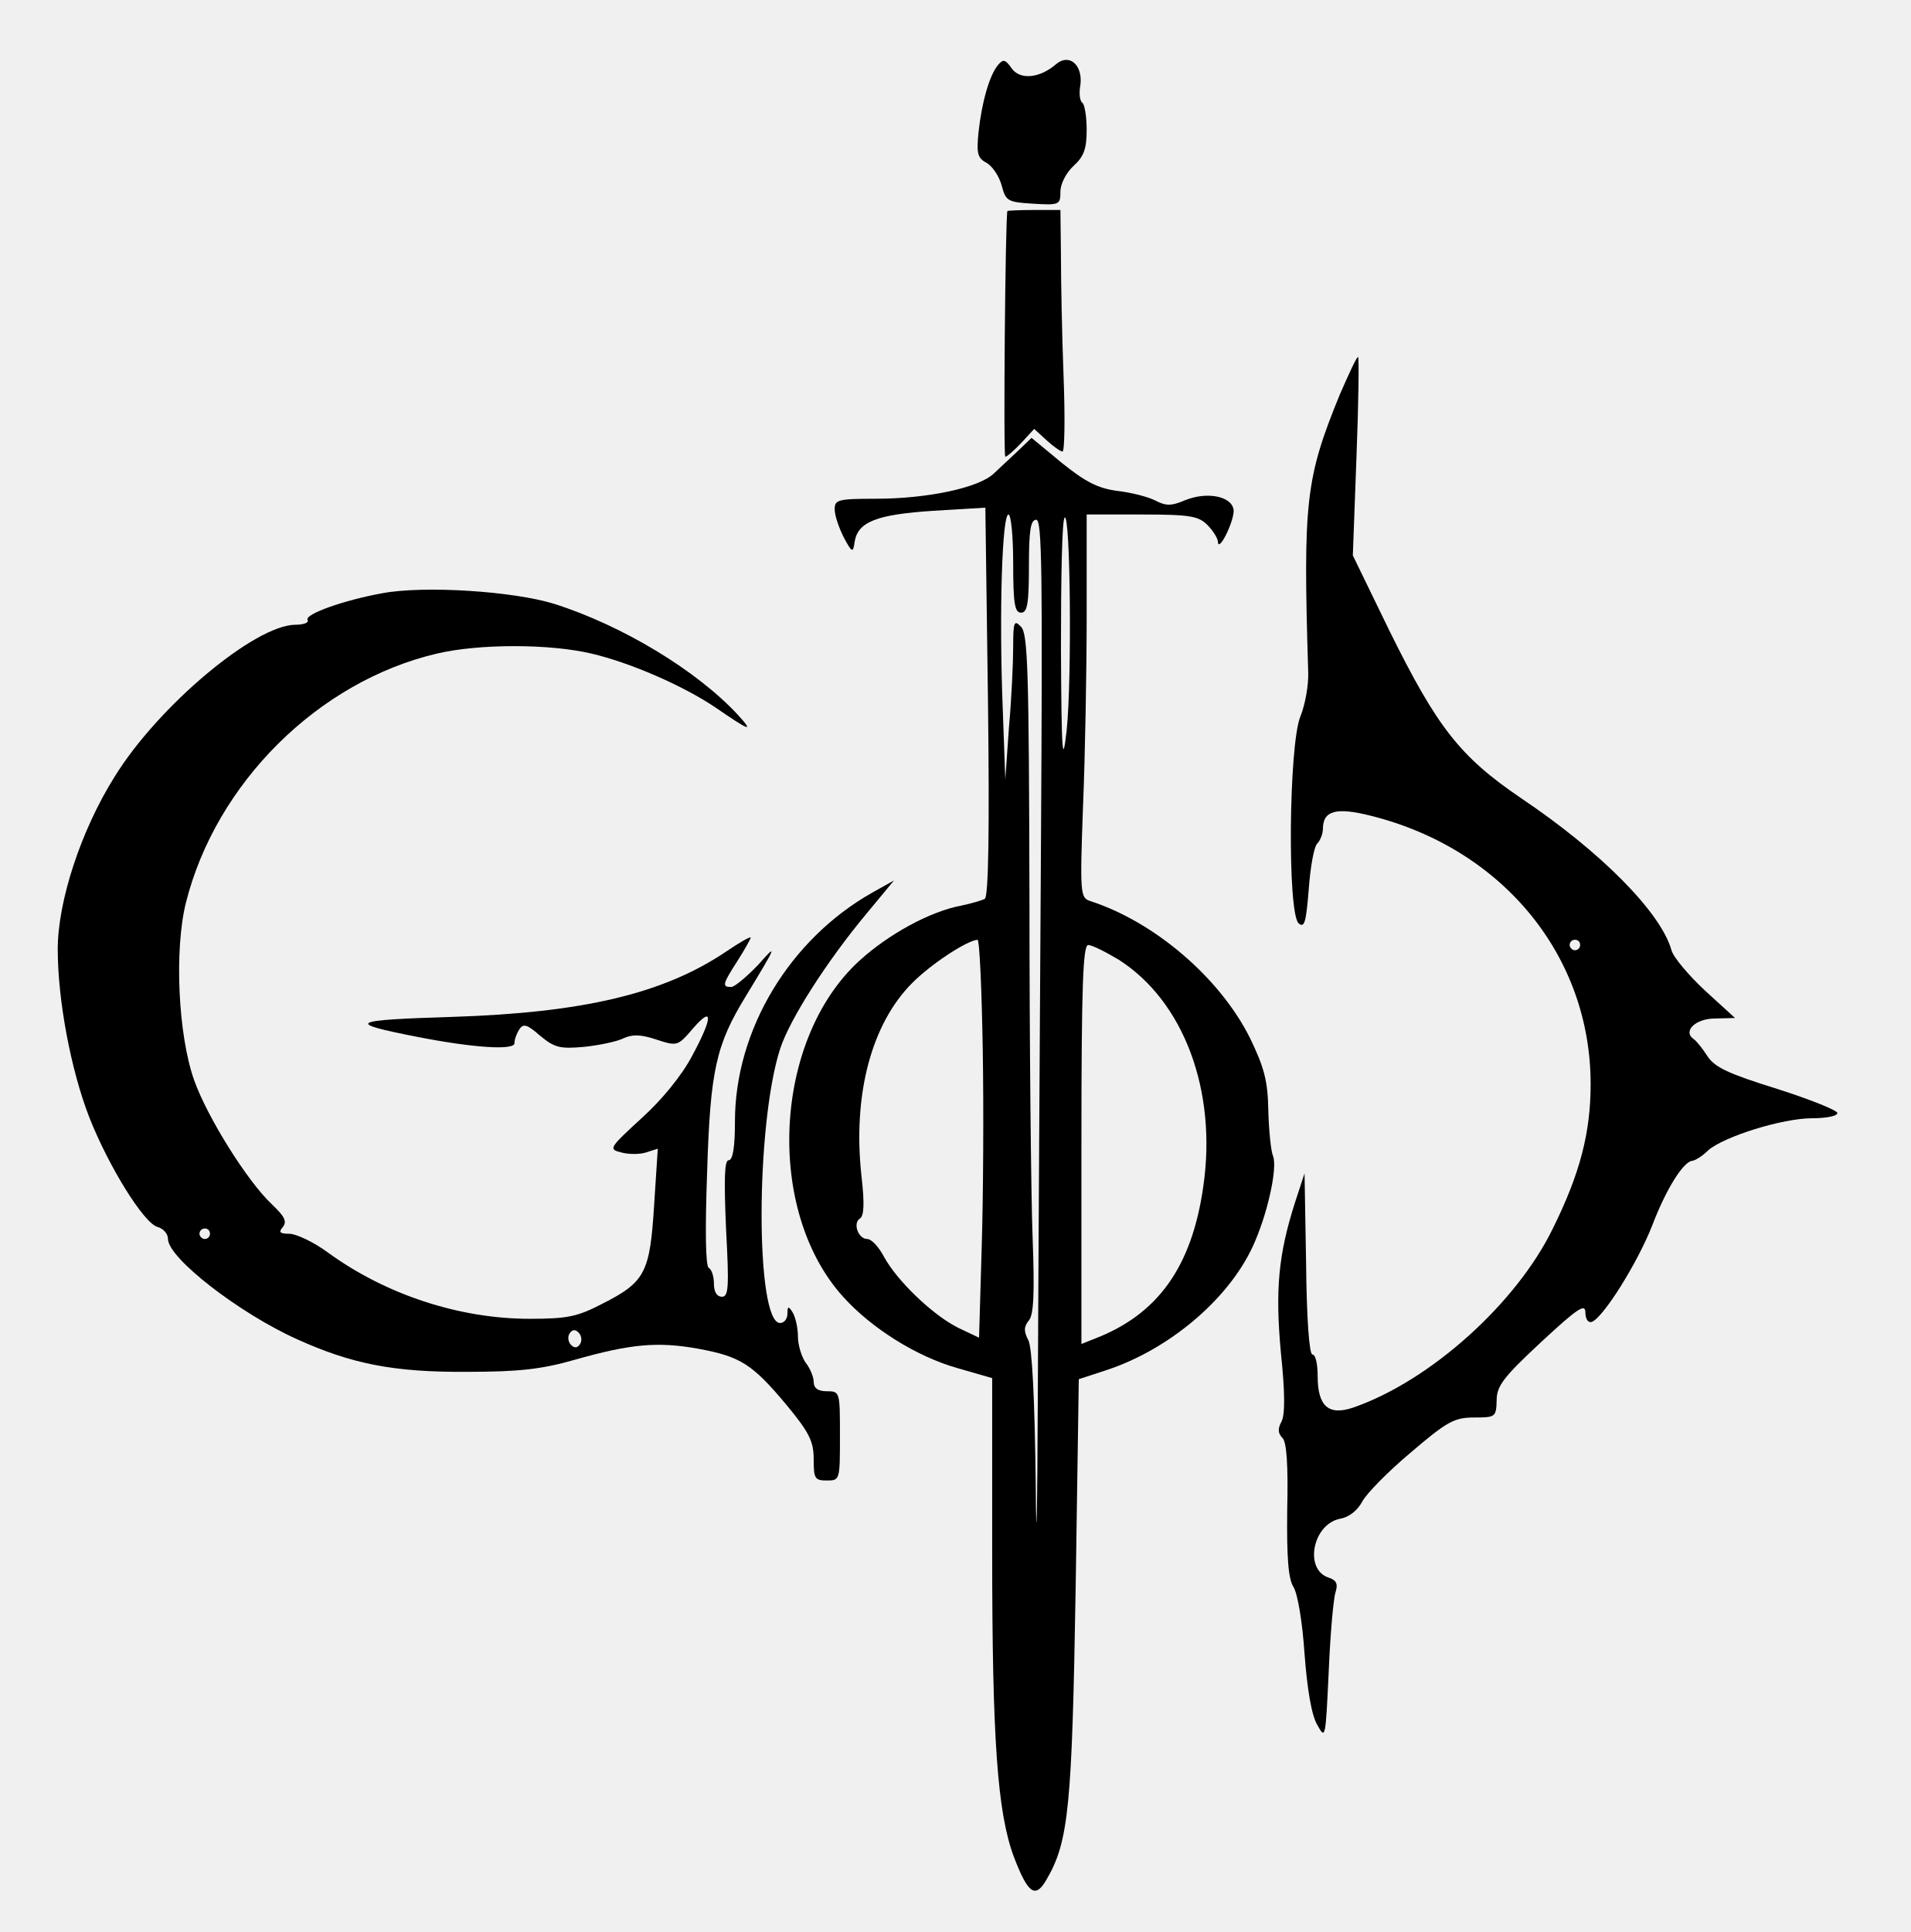
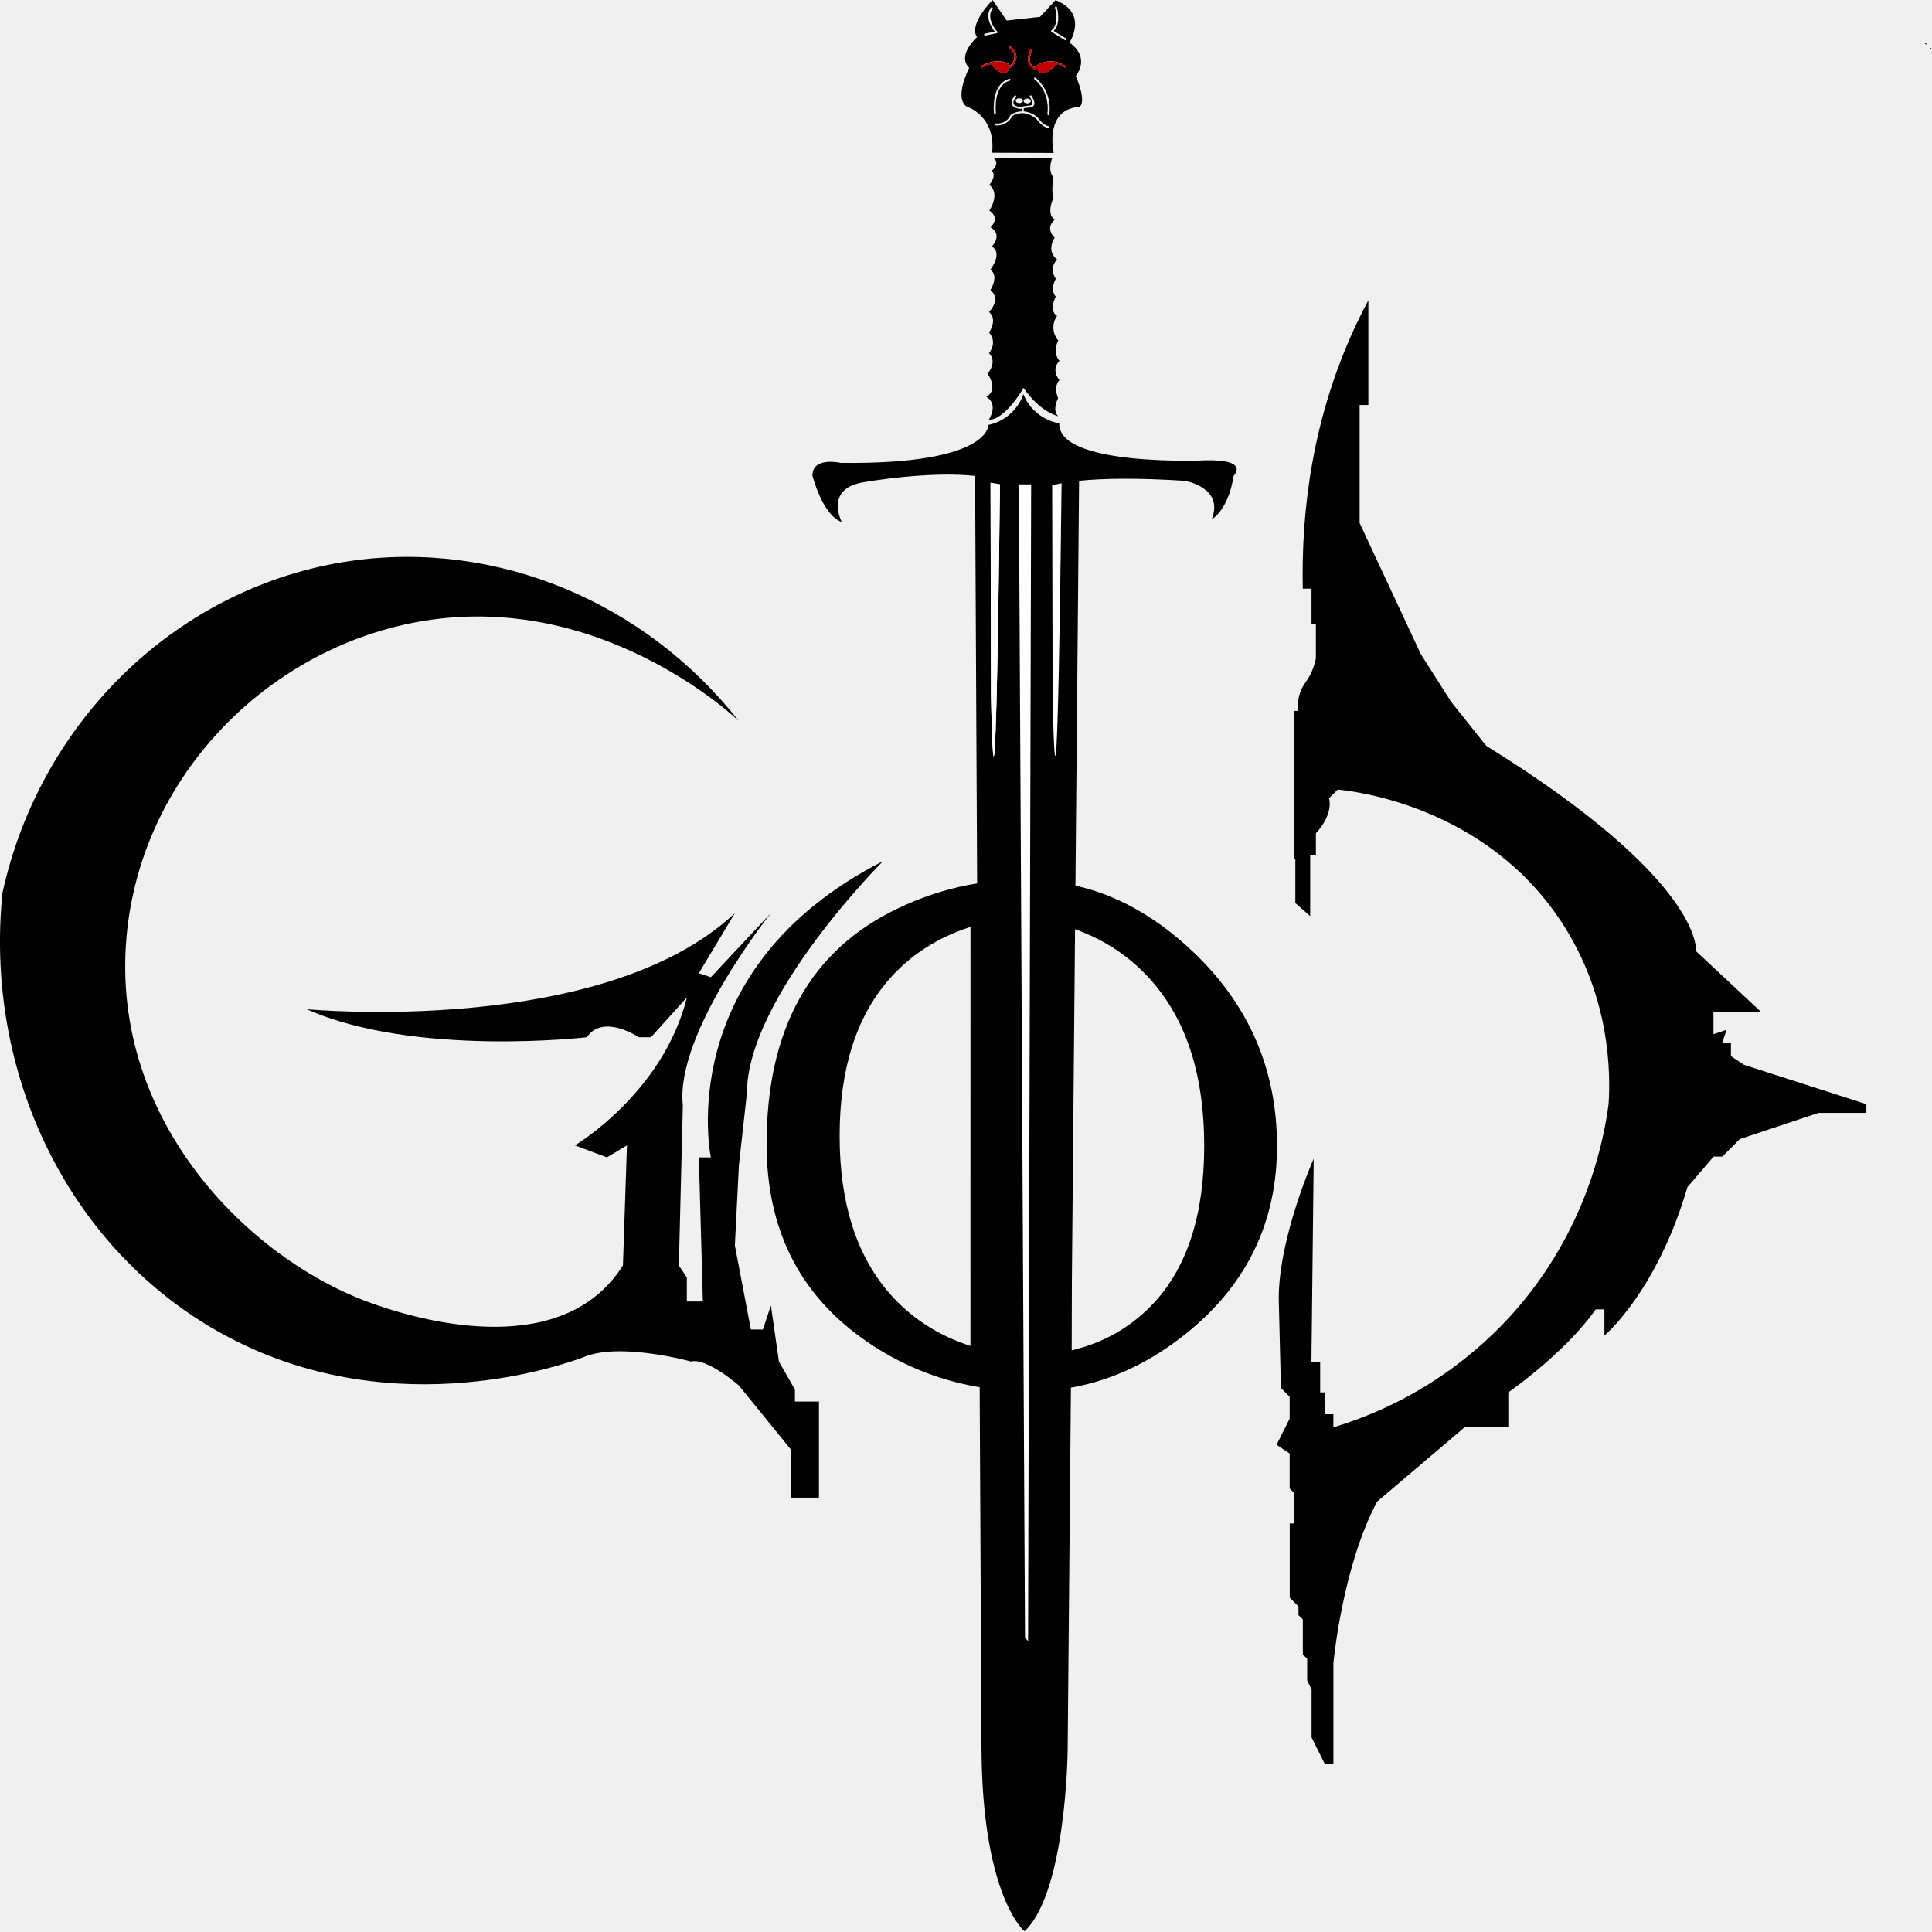
- <svg xmlns="http://www.w3.org/2000/svg" version="1.0" width="364pt" height="368pt" viewBox="0 0 364 368" preserveAspectRatio="xMidYMid meet">
-   <g transform="translate(0,368) scale(0.1,-0.1)" fill="#000000" stroke="none">
-     <path d="M1901 3556 c-16 -19 -31 -71 -37 -128 -4 -40 -2 -49 15 -58 11 -6 24 -25 29 -43 8 -30 11 -32 60 -35 50 -3 52 -2 52 23 0 15 11 36 25 49 20 18 25 33 25 69 0 25 -4 48 -8 51 -5 3 -7 18 -4 34 5 38 -21 61 -46 40 -31 -27 -69 -31 -85 -8 -12 17 -16 18 -26 6z" />
-     <path d="M1919 3278 c-4 -12 -8 -468 -4 -468 3 0 17 12 31 27 l24 26 23 -21 c13 -12 27 -22 31 -22 4 0 5 64 2 143 -3 78 -5 181 -5 230 l-1 87 -50 0 c-27 0 -50 -1 -51 -2z" />
-     <path d="M2552 2928 c-65 -159 -70 -203 -60 -528 1 -25 -6 -63 -15 -85 -22 -54 -25 -376 -3 -394 11 -9 14 3 19 65 3 42 10 81 16 87 6 6 11 19 11 28 0 35 25 42 92 25 251 -63 418 -267 418 -511 0 -92 -20 -170 -72 -275 -69 -142 -233 -290 -380 -341 -47 -16 -68 2 -68 60 0 23 -4 41 -10 41 -6 0 -11 69 -12 172 l-3 173 -18 -55 c-32 -100 -38 -167 -27 -287 8 -76 8 -118 1 -131 -7 -13 -7 -22 2 -31 8 -8 11 -52 9 -137 -1 -92 2 -131 12 -147 8 -13 17 -67 21 -127 5 -66 13 -116 24 -135 16 -29 16 -27 22 100 3 72 9 140 13 152 5 16 2 23 -13 28 -47 15 -31 101 21 112 18 3 34 16 43 33 8 15 49 57 92 93 69 59 83 67 121 67 41 0 42 1 43 33 0 27 13 44 85 111 69 64 84 74 84 56 0 -12 5 -20 12 -18 22 8 87 112 115 183 27 71 60 123 77 124 6 1 19 9 30 20 30 26 141 61 198 61 26 0 48 4 48 10 0 5 -52 26 -115 46 -93 29 -119 41 -133 63 -9 14 -21 29 -26 32 -21 15 4 39 41 39 l38 1 -57 52 c-31 29 -60 63 -64 77 -20 72 -135 188 -287 290 -116 79 -159 134 -250 318 l-70 144 7 189 c4 104 5 189 3 189 -3 0 -18 -33 -35 -72z m458 -1048 c0 -5 -4 -10 -10 -10 -5 0 -10 5 -10 10 0 6 5 10 10 10 6 0 10 -4 10 -10z" />
-     <path d="M1940 2822 c-14 -13 -35 -33 -47 -44 -28 -27 -126 -48 -225 -48 -72 0 -78 -2 -78 -20 0 -12 8 -35 17 -53 16 -30 18 -31 21 -9 6 38 42 52 149 59 l100 6 5 -369 c3 -245 1 -371 -6 -376 -5 -3 -26 -9 -45 -13 -59 -11 -138 -54 -194 -105 -164 -150 -180 -475 -31 -640 54 -60 140 -114 218 -136 l66 -19 0 -333 c0 -356 10 -494 41 -578 27 -71 41 -81 62 -45 43 73 49 139 56 555 l6 399 52 17 c119 39 232 134 279 235 28 60 48 150 39 173 -4 9 -8 49 -9 87 -1 57 -8 82 -35 138 -57 114 -181 221 -305 261 -18 6 -19 15 -13 179 4 95 7 259 7 365 l0 192 105 0 c92 0 108 -3 125 -20 11 -11 20 -26 20 -32 1 -21 29 35 30 58 0 28 -49 39 -93 21 -26 -11 -36 -11 -57 0 -14 7 -46 15 -72 18 -37 5 -60 17 -105 53 l-58 48 -25 -24z m-10 -215 c0 -77 3 -94 15 -94 12 0 15 17 15 89 0 67 3 88 14 88 11 0 12 -100 9 -607 -2 -335 -5 -806 -6 -1048 -1 -246 -3 -328 -4 -185 -2 169 -7 263 -14 277 -9 17 -9 26 1 38 9 11 11 50 7 158 -3 78 -6 368 -6 645 -1 436 -3 505 -16 518 -13 14 -15 10 -15 -38 0 -29 -3 -98 -8 -153 l-7 -100 -5 138 c-7 181 -1 367 11 367 5 0 9 -42 9 -93z m102 -317 c-8 -72 -10 -47 -11 156 0 132 2 244 7 248 11 11 14 -306 4 -404z m-160 -607 c2 -115 1 -285 -2 -380 l-5 -171 -40 19 c-48 24 -116 89 -141 135 -10 19 -24 34 -32 34 -17 0 -28 30 -14 39 8 5 9 29 3 81 -17 155 19 290 97 368 36 36 103 80 124 82 4 0 8 -93 10 -207z m259 169 c124 -79 188 -250 161 -433 -22 -153 -87 -243 -207 -289 l-25 -10 0 380 c0 306 3 380 13 380 7 0 33 -13 58 -28z" />
-     <path d="M728 2550 c-72 -13 -149 -40 -142 -51 3 -5 -8 -9 -23 -9 -77 0 -262 -155 -345 -290 -64 -102 -108 -237 -108 -328 0 -97 25 -230 60 -320 37 -94 104 -202 130 -209 11 -3 20 -13 20 -23 0 -36 135 -141 246 -191 104 -47 184 -63 324 -62 99 0 142 5 205 23 106 30 157 35 235 21 81 -15 103 -29 169 -108 43 -52 51 -69 51 -103 0 -36 2 -40 25 -40 25 0 25 1 25 85 0 84 0 85 -25 85 -17 0 -25 6 -25 18 0 9 -7 26 -15 36 -8 11 -15 34 -15 50 0 17 -5 38 -10 46 -8 13 -10 12 -10 -2 0 -10 -6 -18 -14 -18 -47 0 -47 376 0 522 18 56 89 167 164 257 l53 64 -41 -23 c-158 -89 -262 -262 -262 -436 0 -49 -4 -74 -12 -74 -8 0 -9 -35 -5 -130 6 -112 5 -130 -8 -130 -9 0 -15 9 -15 24 0 14 -4 28 -10 31 -6 4 -7 72 -3 183 6 194 17 242 74 335 59 97 61 102 23 59 -22 -23 -45 -42 -51 -42 -18 0 -17 5 12 50 14 22 25 42 25 44 0 3 -21 -9 -46 -26 -120 -81 -273 -117 -524 -125 -194 -6 -203 -11 -65 -38 107 -21 185 -26 185 -12 0 7 4 18 9 26 8 12 15 10 40 -12 28 -23 38 -25 84 -21 28 3 62 10 74 16 17 8 33 8 63 -2 40 -13 41 -13 70 21 39 45 38 21 -2 -53 -19 -36 -57 -83 -96 -118 -62 -57 -63 -59 -39 -65 14 -4 36 -4 48 0 l22 7 -7 -108 c-8 -128 -17 -146 -98 -187 -48 -25 -67 -29 -139 -29 -134 0 -274 46 -384 126 -27 20 -61 36 -74 36 -18 0 -21 3 -12 13 8 11 3 20 -21 43 -47 44 -123 166 -148 236 -31 87 -38 249 -16 338 57 228 252 422 478 475 80 19 215 19 295 0 73 -17 174 -61 235 -102 67 -46 75 -49 43 -14 -78 84 -220 170 -350 211 -78 24 -247 35 -327 20z m-328 -1220 c0 -5 -4 -10 -10 -10 -5 0 -10 5 -10 10 0 6 5 10 10 10 6 0 10 -4 10 -10z m705 -210 c-5 -8 -11 -8 -17 -2 -6 6 -7 16 -3 22 5 8 11 8 17 2 6 -6 7 -16 3 -22z" />
-   </g>
+ <svg xmlns="http://www.w3.org/2000/svg" id="logo" viewBox="0 0 1015.22 1014.88">
+   <defs>
+     <style>.cls-1{stroke:#000;stroke-linejoin:round;stroke-width:5.55px;}.cls-2{fill:#fff;}.cls-3{fill:#c00000;}</style>
+   </defs>
+   <path class="cls-1" d="M1343.83,524.33q-26.61-25.37-56.25-33.39c-.34-.1-.66-.18-1-.26a107.2,107.2,0,0,0-22.21-3.34c-.57,0-1.13,0-1.7,0-1.05-.05-2.09-.07-3.16-.07-.38,0-.76-.05-1.14-.05-.81,0-1.61-.08-2.44-.09h0c-.71,0-1.42,0-2.13,0a127.45,127.45,0,0,0-21,1.4c-.77.11-1.56.24-2.35.39-.25,0-.47.08-.71.13-.84.14-1.68.29-2.52.46a149.43,149.43,0,0,0-35.45,11.8q-67.9,31.95-67.88,121.65,0,64.15,48.38,99.2a143.67,143.67,0,0,0,55.6,24.68c.82.16,1.66.34,2.51.48.7.15,1.39.26,2.1.39l2.37.4a154,154,0,0,0,18.17,1.76l.85,0,2.69.07h1.15c.59,0,1.19,0,1.8,0,.45,0,.91,0,1.34,0,1.19,0,2.39,0,3.56-.1a117.05,117.05,0,0,0,19.24-2.3c.8-.16,1.59-.34,2.38-.52q29.91-6.72,56.51-29,44-37,44-94.18Q1386.55,565.25,1343.83,524.33ZM1231,732.71l-.68-.21q-1.27-.36-2.52-.78-27.32-8.79-44.92-29.42-26.17-30.81-26.17-83.79T1182.91,535q17.4-20.15,44.34-28.86c.83-.26,1.66-.52,2.52-.77l.81-.25c.14-.06.3-.09.45-.14Zm18.28,3.59c-2.74-.42-7.47-.93-10.45-1.53V503c2.82-.61,7.53-1.08,10.45-1.42Zm21.5-.13c-2.21.26-4.32.45-6.35.58-1.19.08-2.34.15-3.46.18l-.58,0V501.48l2.2.29,1.78.29q3.16.51,6.41,1.21Zm56.33-28.48a86.42,86.42,0,0,1-41,25.19c-.76.23-1.53.44-2.3.65-1.7.45-3.42.87-5.18,1.24V505.46c2.66.83,5.24,1.71,7.76,2.71l1.08.44a97.79,97.79,0,0,1,39.67,28.55q26.7,31.94,26.7,86.62Q1353.84,678.31,1327.14,707.69Z" transform="translate(-718.28 -21.67)" />
+   <path d="M1106.55,400.59c-3.58-3.45-82.54-77-185.09-48.37-71.86,20.09-129.8,83.28-136.71,161.94C776.25,611,849.33,682.62,911,705.56c9.86,3.67,81.78,30.44,122-4.21a65.64,65.64,0,0,0,12.62-14.72l2.11-63.1-10.52,6.31-16.83-6.31s46.27-27.34,58.89-77.82l-18.93,21H1054s-18.92-12.62-27.34,0c0,0-90.44,10.52-147.22-14.72,0,0,155.64,14.72,225-50.48l-18.93,31.55,6.31,2.1,31.55-33.65s-50.48,63.1-46.27,101l-2.1,84.13,4.2,6.31v12.62h8.42l-2.11-75.72h6.31s-21-98.85,90.44-155.64c0,0-71.51,71.51-71.51,122l-4.2,37.86-2.11,42.06,8.41,44.17h6.31l4.21-12.62,4.21,29.44,8.41,14.73v6.31h12.62v50.47h-14.72V783.37l-27.34-33.65s-16.83-14.72-25.24-12.62c0,0-37.86-10.51-56.79-2.1-13.74,5-105.36,36.32-193.5-14.72C753.89,675.61,710.08,585.59,719.55,491c20.1-92,93.67-161.7,183-174.57C979.33,305.39,1057.24,337.86,1106.55,400.59Z" transform="translate(-718.28 -21.67)" />
+   <path d="M1408.6,630.53s-18.37,41.32-18.37,73.45l1.15,47.06,4.59,4.59v11.48l-6.89,13.77,6.89,4.59v18.36l2.3,2.3V822.2H1396v39l4.59,4.59v4.59l2.3,2.3v18.36l2.29,2.3v11.47l2.3,4.59v25.25l6.88,13.78h4.59v-52.8s4.6-50.5,23-84.93l45.91-39h23V753.33s29.84-20.66,45.91-43.61h4.59v13.77s27.55-23,43.62-78l13.77-16.07h4.59l9.18-9.18,41.32-13.77H1699v-4.6l-64.27-20.65-6.89-4.6V569.7h-4.59l2.29-6.89-6.88,2.3V553.63h25.25l-34.43-32.14s4.59-36.72-110.18-107.88l-18.37-23-16.07-25.25-32.13-68.86v-62h4.59V179.47q-3.57,6.67-6.89,13.78C1408,241.38,1402,289.61,1402.86,331h4.59v18.37h2.29V367.7a33.57,33.57,0,0,1-2.92,8.45c-2,3.85-3.49,5-4.84,8.06a20.71,20.71,0,0,0-1.42,11h-2.29v78.05h.68v22.95l7.81,6.89V471h3V459.52s9.18-9.18,6.89-18.37l4.59-4.59c9.79,1,77.26,9,117.07,68.87,26.81,40.29,26.18,81.69,25.25,96.4-2.42,18.24-11.24,66.32-50.5,110.19a206.47,206.47,0,0,1-94.12,59.68v-6.89h-4.59V753.33H1412V737.27h-4.59Z" transform="translate(-718.28 -21.67)" />
+   <path d="M1733.5,47.78a1.67,1.67,0,0,0-.48-.71,1.16,1.16,0,0,0-.78-.38,1.37,1.37,0,0,0,.46.72A1.12,1.12,0,0,0,1733.5,47.78Z" transform="translate(-718.28 -21.67)" />
+   <path d="M1730.71,45.06a1.46,1.46,0,0,0-.47-.71,1.09,1.09,0,0,0-.79-.37,1.37,1.37,0,0,0,.47.7A1.08,1.08,0,0,0,1730.71,45.06Z" transform="translate(-718.28 -21.67)" />
+   <path d="M1351.7,263.57s-77.56,3.48-76.81-19.45a25.33,25.33,0,0,1-13.43-7,24.38,24.38,0,0,1-5.42-8.32,24.48,24.48,0,0,1-5,8.45,25.24,25.24,0,0,1-13.42,7.74s1.36,20.86-77.57,19.92c0,0-14.83-3.44-14.86,6.7,0,0,5.32,20.93,15.43,24.34,0,0-9.38-17.58,11.54-20.88,0,0,33.35-6,58.5-3.32l3.37,668.78c.37,74.64,21,94.48,21.91,95.28l.77.71.72-.75c20.78-21.25,21.86-91.48,21.88-94.45l6-667c12.3-1.27,30-1.61,55.56,0,0,0,20.89,3.45,14.12,20.27.53-.28,8.85-5.24,11.52-22.87C1366.52,271.71,1375.32,263,1351.7,263.57Z" transform="translate(-718.28 -21.67)" />
+   <path class="cls-2" d="M1276.11,275.6c-2.67,233.76-4.71,111.13-4.71,111.13l-.23-110C1272.66,276.32,1274.3,276,1276.11,275.6Z" transform="translate(-718.28 -21.67)" />
+   <path class="cls-2" d="M1243.73,276.45c-2.67,233.76-4.71,109.44-4.71,109.44l-.22-110Z" transform="translate(-718.28 -21.67)" />
+   <path class="cls-2" d="M1243.75,276.09c-2.66,233.75-4.73,111-4.73,111l-.24-111.78Z" transform="translate(-718.28 -21.67)" />
+   <path d="M1275,211.35c-4-4.74-.64-10.8-.64-10.8a10.34,10.34,0,0,1-.64-12.81c-4.71-3.39-.64-10.12-.64-10.12-3.36-4.06,0-9.45,0-9.45-4-6.08.71-10.12.71-10.12-6.06-4.73-1.31-11.47-1.31-11.47-5.37-5.4,0-9.44,0-9.44-4.71-3.38-.63-11.46-.63-11.46-1.34-3.39,0-10.8,0-10.8-3.36-4.06-.64-10.11-.64-10.11l-31-.11c4,2.71-.7,6.73-.7,6.73,2.69,2.71-1.37,7.42-1.37,7.42,6.06,4.75,0,13.5,0,13.5,6.06,4.07.65,8.78.65,8.78,6.73,4.06.64,10.12.64,10.12,6.06,3.38-.71,12.14-.71,12.14,4.71,3.39,0,10.79,0,10.79,6,4.75-.71,11.47-.71,11.47,4.71,4.07,0,10.81,0,10.81,4.69,5.41-.05,10.79-.05,10.79,4.71,4.75-.71,10.79-.71,10.79,6,9.47-.71,12.14-.71,12.14,6.74,4.07,1.31,12.14,1.31,12.14,8.76,0,18.28-16.8,18.28-16.8,8.73,12.85,18.16,14.9,18.16,14.9-3.36-3.37,0-9.43,0-9.43-2.68-6.76.7-9.45.7-9.45C1270.23,215.38,1275,211.35,1275,211.35Z" transform="translate(-718.28 -21.67)" />
+   <path d="M1283.58,61.62s8.13-9.42-3.31-17.56c0,0,10.16-15.48-7.34-22.29l-8.12,8.75-17.58,1.95-7.38-10.8S1227,34.44,1231.69,41.2c0,0-10.82,9.4-4.11,16.17,0,0-8.13,15.49-1.4,20.24,0,0,15.51,4.77,13.42,24.33l32.38.11s-5.32-23,13.57-24.24C1285.55,77.81,1289.61,75.8,1283.58,61.62ZM1270.8,37.54c4.22-3,1.9-11.75,1.87-11.84a.5.5,0,0,1,.35-.62.53.53,0,0,1,.63.35c.09.38,2.33,8.73-1.68,12.46l6.45,4a.52.52,0,0,1,.17.71.49.49,0,0,1-.43.23.53.53,0,0,1-.26-.07l-7.08-4.33a.45.45,0,0,1-.24-.4A.55.55,0,0,1,1270.8,37.54Zm-12.74,35.92c1.08,0,1.91.56,1.9,1.28s-.82,1.25-1.91,1.25-1.9-.56-1.89-1.27S1257,73.46,1258.06,73.46Zm-2.27,1.13c0,.73-.82,1.26-1.91,1.26s-1.89-.56-1.89-1.27.82-1.27,1.91-1.26S1255.79,73.86,1255.79,74.59Zm-20-35.23,5.23-1.06c-1.55-2-5.52-7.77-2-12.65a.51.51,0,0,1,.7-.1.53.53,0,0,1,.11.72c-3.78,5.15,2.39,11.94,2.45,12a.54.54,0,0,1,.12.51.56.56,0,0,1-.38.34L1236,40.36h-.1a.49.49,0,0,1-.5-.39A.51.51,0,0,1,1235.82,39.36Zm3.29,16a22,22,0,0,0-4.52,1.75.38.38,0,0,1-.25.07.52.52,0,0,1-.45-.24.57.57,0,0,1,.2-.72c.4-.21,9.49-5.26,15.11-.18a6.54,6.54,0,0,0,2.18-4.27c.06-1.63-.79-3.24-2.51-4.78a.49.49,0,0,1,0-.71.48.48,0,0,1,.7,0c2,1.75,2.93,3.63,2.86,5.58a7.79,7.79,0,0,1-2.91,5.3.49.49,0,0,1-.67,0C1246.34,64.69,1239.21,55.54,1239.11,55.41Zm2,26.22a.53.53,0,0,1-.51-.48c-1.23-16.22,7.69-17.9,8.07-18a.5.5,0,1,1,.18,1c-.35.07-8.41,1.67-7.24,16.9a.48.48,0,0,1-.45.54Zm28.74,7.05a.52.52,0,0,1-.5.4h-.11c-3.33-.68-6-4.34-6.33-4.89-6.58-5.38-11.94-2-12.7-1.42a8.9,8.9,0,0,1-8.59,4.87.5.5,0,0,1-.43-.56.51.51,0,0,1,.56-.45,7.66,7.66,0,0,0,7.59-4.42.51.51,0,0,1,.15-.17,10.47,10.47,0,0,1,5.8-1.81l0-1.43-.68.11h-.13c-2.44-.24-3.94-1-4.45-2.29-.82-2.05,1.34-4.54,1.43-4.64a.5.5,0,0,1,.71,0,.48.48,0,0,1,0,.7c-.5.59-1.73,2.37-1.24,3.6.35.88,1.56,1.45,3.53,1.63l1-.17a.66.66,0,0,1,.26-.07l.09,0,2.61-.43h.14c.46,0,1.71,0,2.13-.63s0-2.13-1.25-4a.51.51,0,0,1,.14-.69.53.53,0,0,1,.71.13c1.53,2.32,1.94,4,1.25,5.1s-2.6,1.14-3,1.1l-2.29.38v1.62a12.84,12.84,0,0,1,7.31,3.19.21.21,0,0,1,.1.11s2.61,3.89,5.74,4.52A.51.51,0,0,1,1269.83,88.68Zm-.16-6.91a.52.52,0,0,1-.5.46s0,0-.06,0a.5.5,0,0,1-.43-.58c1.49-12.2-6.74-18.21-6.82-18.27a.5.5,0,0,1-.13-.7.51.51,0,0,1,.7-.11C1262.53,62.63,1271.25,69,1269.67,81.77Zm9-24.63a.51.51,0,0,1-.71.14,15.82,15.82,0,0,0-4.08-1.92s-8.34,9.27-10.85,2c-.39.3-.61.52-.63.53a.45.45,0,0,1-.34.15.41.41,0,0,1-.19,0,4.82,4.82,0,0,1-2.93-2.75c-1.29-3.1.56-7.19.64-7.38a.53.53,0,0,1,.69-.24.51.51,0,0,1,.25.67s-1.76,3.89-.65,6.58a3.9,3.9,0,0,0,2.07,2.06c1.36-1.14,7.95-6,16.57-.46A.53.53,0,0,1,1278.63,57.14Z" transform="translate(-718.28 -21.67)" />
+   <path class="cls-3" d="M1252.4,51.87a7.79,7.79,0,0,1-2.91,5.3.49.49,0,0,1-.67,0c-2.48,7.56-9.61-1.59-9.71-1.72a22,22,0,0,0-4.52,1.75.38.38,0,0,1-.25.07.52.52,0,0,1-.45-.24.57.57,0,0,1,.2-.72c.4-.21,9.49-5.26,15.11-.18a6.54,6.54,0,0,0,2.18-4.27c.06-1.63-.79-3.24-2.51-4.78a.49.49,0,0,1,0-.71.48.48,0,0,1,.7,0C1251.51,48,1252.47,49.92,1252.4,51.87Z" transform="translate(-718.28 -21.67)" />
+   <path class="cls-3" d="M1278.63,57.14a.51.51,0,0,1-.71.14,15.82,15.82,0,0,0-4.08-1.92s-8.34,9.27-10.85,2c-.39.3-.61.52-.63.53a.45.45,0,0,1-.34.15.41.41,0,0,1-.19,0,4.82,4.82,0,0,1-2.93-2.75c-1.29-3.1.56-7.19.64-7.38a.53.53,0,0,1,.69-.24.51.51,0,0,1,.25.67s-1.76,3.89-.65,6.58a3.9,3.9,0,0,0,2.07,2.06c1.36-1.14,7.95-6,16.57-.46A.53.53,0,0,1,1278.63,57.14Z" transform="translate(-718.28 -21.67)" />
+   <polygon class="cls-2" points="535.39 254.53 541.84 254.53 540.23 862.29 538.62 860.68 535.39 254.53" />
</svg>
